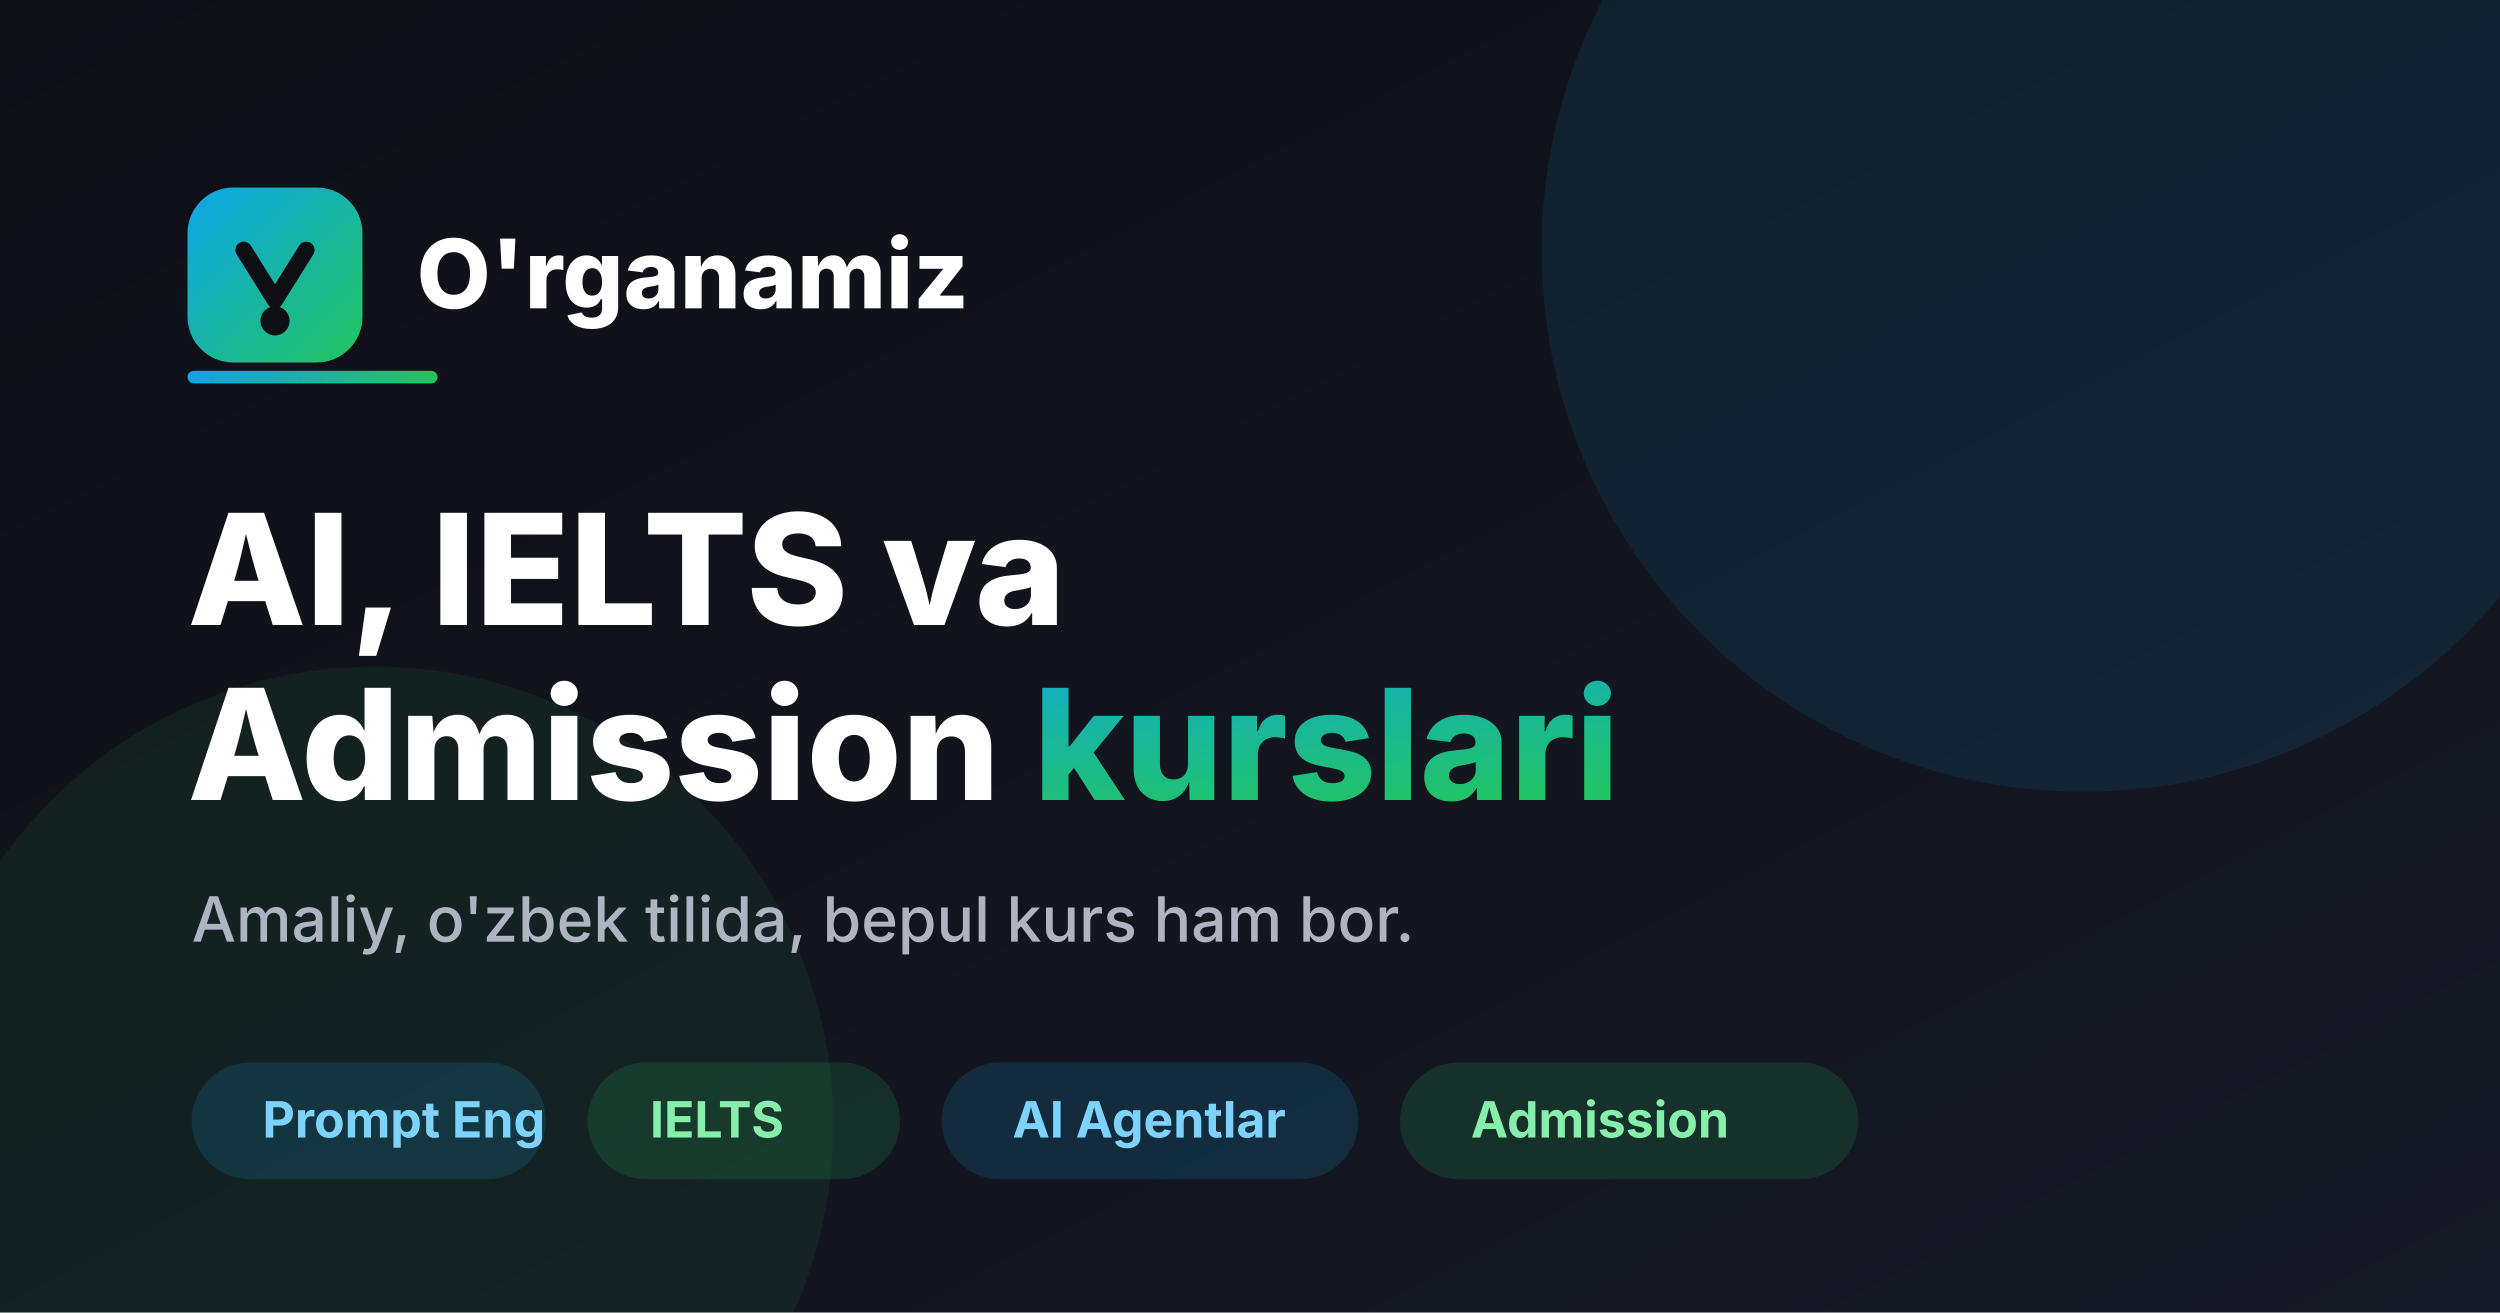
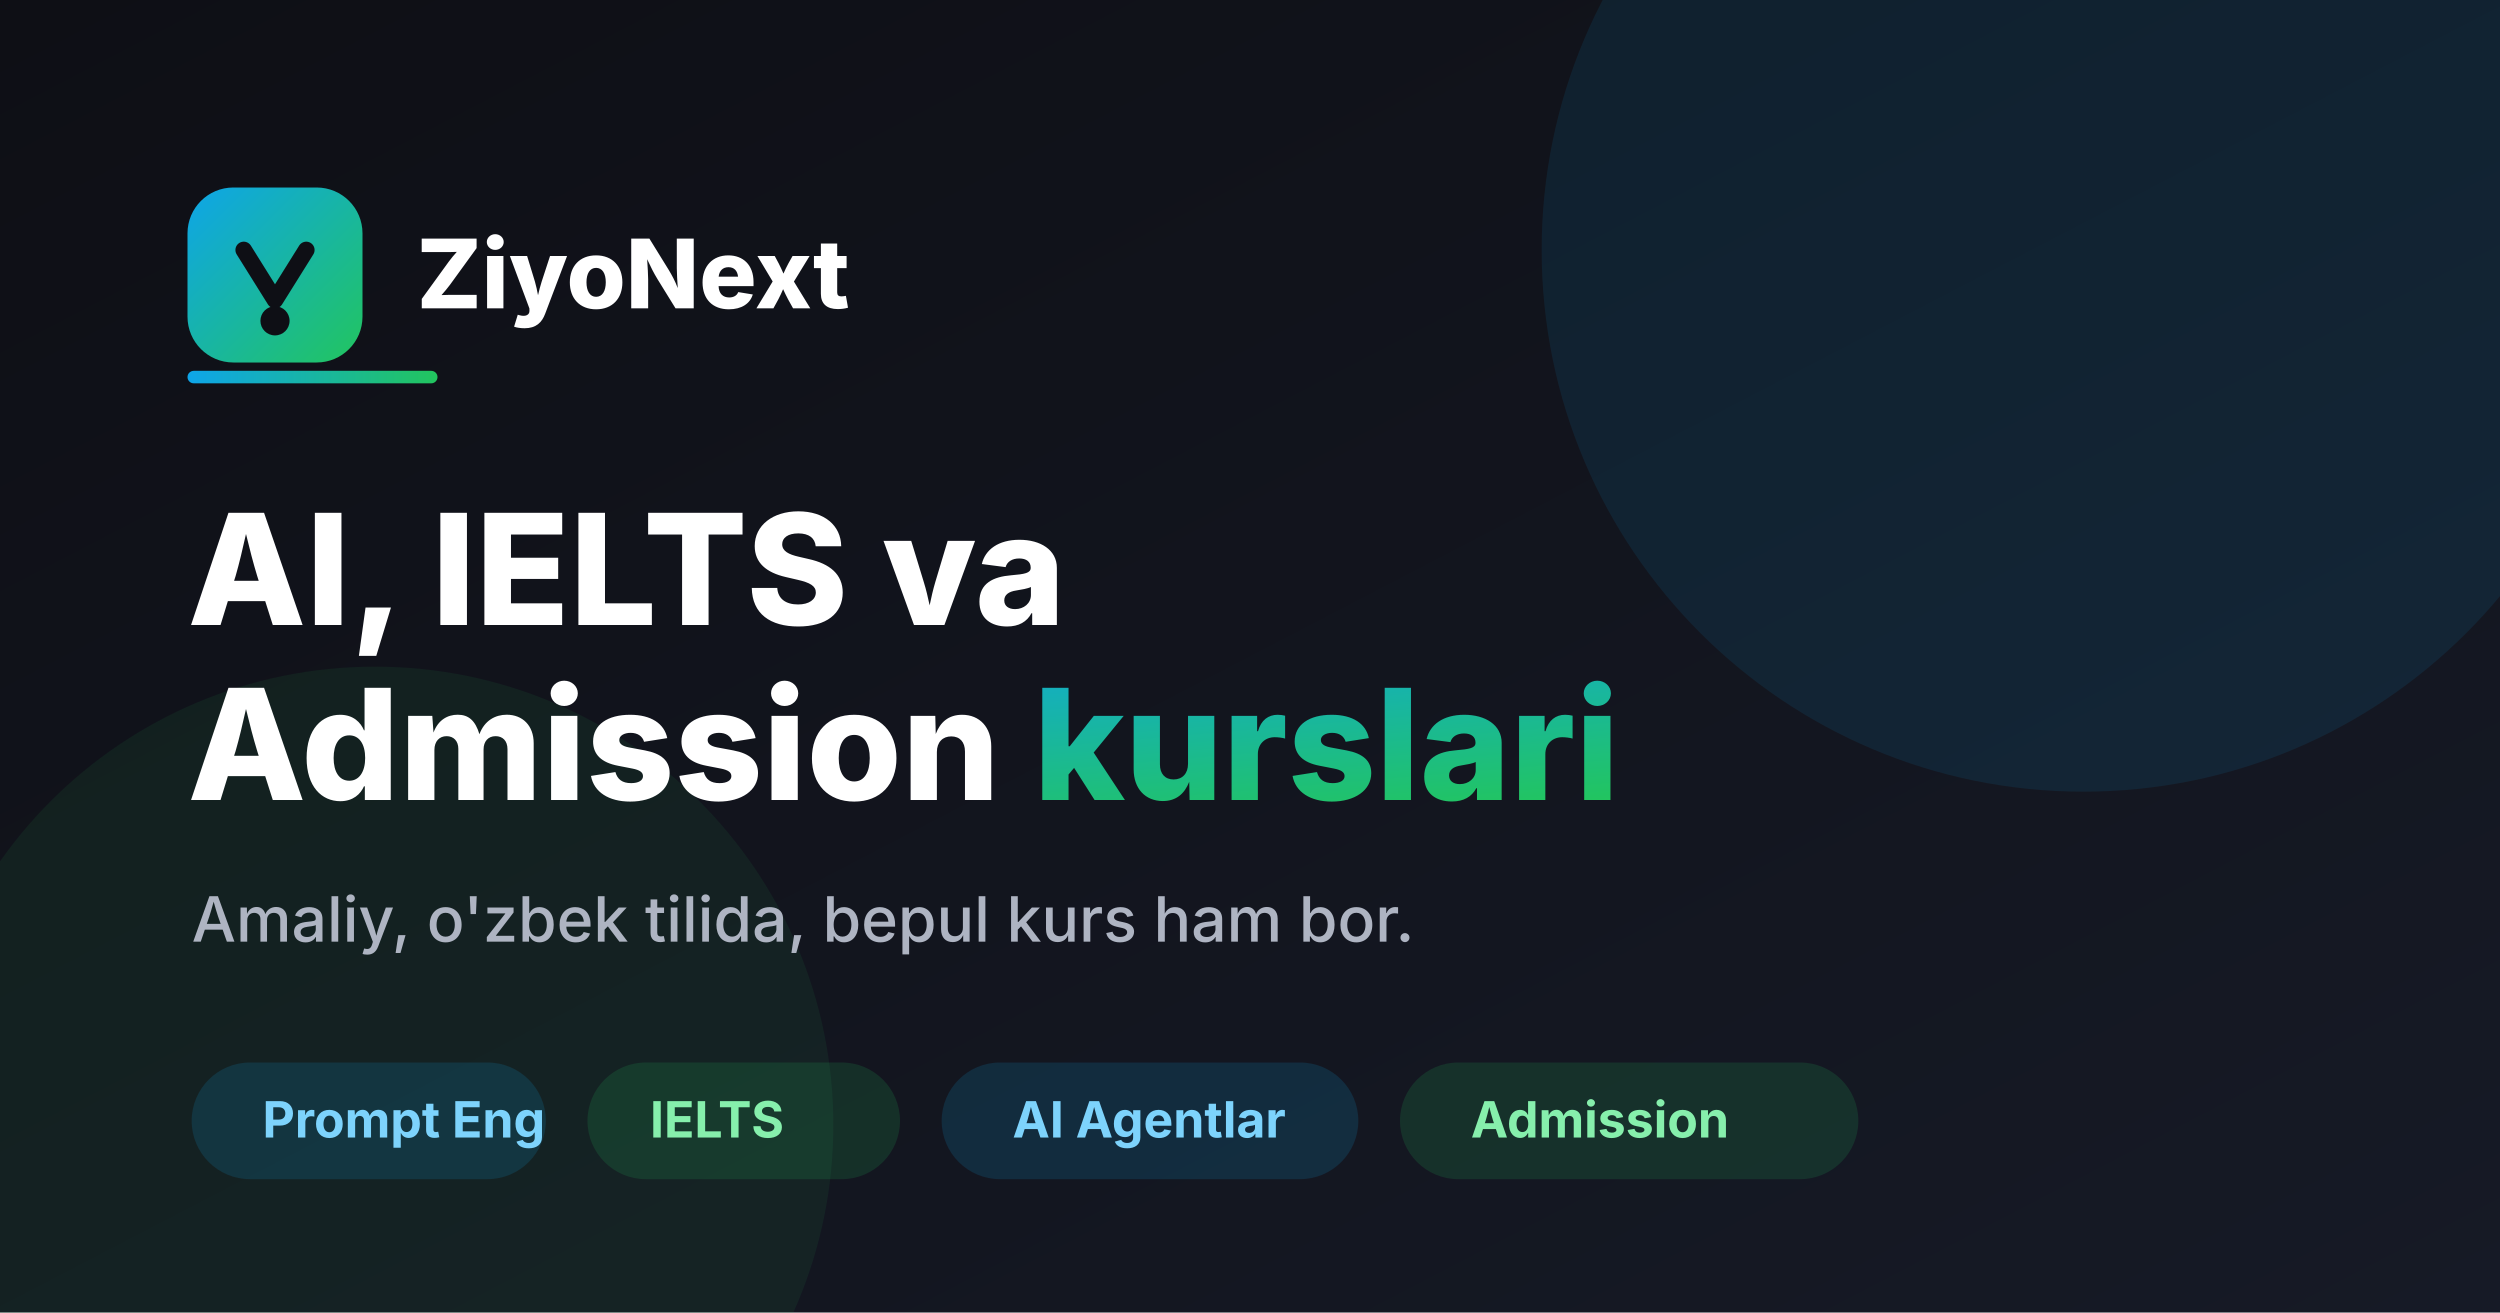
<svg xmlns="http://www.w3.org/2000/svg" width="1200" height="630" viewBox="0 0 1200 630">
  <defs>
    <linearGradient id="bg" x1="0" y1="0" x2="1" y2="1">
      <stop offset="0" stop-color="#0e0f15" />
      <stop offset="1" stop-color="#161a26" />
    </linearGradient>
    <linearGradient id="brand" x1="0" y1="0" x2="1" y2="1">
      <stop offset="0" stop-color="#0ea5e9" />
      <stop offset="1" stop-color="#22c55e" />
    </linearGradient>
    <linearGradient id="line" x1="0" y1="0" x2="1" y2="0">
      <stop offset="0" stop-color="#0ea5e9" />
      <stop offset="1" stop-color="#22c55e" />
    </linearGradient>
  </defs>
  <rect width="1200" height="630" fill="url(#bg)" />
  <circle cx="1000" cy="120" r="260" fill="#0ea5e9" opacity="0.10" />
  <circle cx="180" cy="540" r="220" fill="#22c55e" opacity="0.08" />
  <g transform="translate(90,90)">
    <rect width="84" height="84" rx="22" fill="url(#brand)" />
    <path d="M27 30 L42 54 L57 30" fill="none" stroke="#0e0f15" stroke-width="8" stroke-linecap="round" stroke-linejoin="round" />
    <circle cx="42" cy="64" r="7" fill="#0e0f15" />
  </g>
-   <text x="200" y="148" font-family="Inter, system-ui, -apple-system, Segoe UI, Roboto, sans-serif" font-size="46" font-weight="800" fill="#ffffff">O'rganamiz</text>
+   <text x="200" y="148" font-family="Inter, system-ui, -apple-system, Segoe UI, Roboto, sans-serif" font-size="46" font-weight="800" fill="#ffffff">ZiyoNext</text>
  <rect x="90" y="178" width="120" height="6" rx="3" fill="url(#line)" />
  <text x="90" y="300" font-family="Inter, system-ui, -apple-system, Segoe UI, Roboto, sans-serif" font-size="74" font-weight="800" fill="#ffffff">AI, IELTS va</text>
  <text x="90" y="384" font-family="Inter, system-ui, -apple-system, Segoe UI, Roboto, sans-serif" font-size="74" font-weight="800" fill="#ffffff">Admission <tspan fill="url(#brand)">kurslari</tspan>
  </text>
  <text x="92" y="452" font-family="Inter, system-ui, -apple-system, Segoe UI, Roboto, sans-serif" font-size="30" font-weight="500" fill="#aeb4c2">Amaliy, o'zbek tilida, bepul kurs ham bor.</text>
  <g font-family="Inter, system-ui, -apple-system, Segoe UI, Roboto, sans-serif" font-size="24" font-weight="700">
    <rect x="92" y="510" width="170" height="56" rx="28" fill="#0ea5e9" opacity="0.15" />
    <text x="126" y="546" fill="#7dd3fc">Prompt Eng</text>
    <rect x="282" y="510" width="150" height="56" rx="28" fill="#22c55e" opacity="0.15" />
    <text x="312" y="546" fill="#86efac">IELTS</text>
    <rect x="452" y="510" width="200" height="56" rx="28" fill="#0ea5e9" opacity="0.15" />
    <text x="486" y="546" fill="#7dd3fc">AI Agentlar</text>
    <rect x="672" y="510" width="220" height="56" rx="28" fill="#22c55e" opacity="0.15" />
    <text x="706" y="546" fill="#86efac">Admission</text>
  </g>
</svg>
